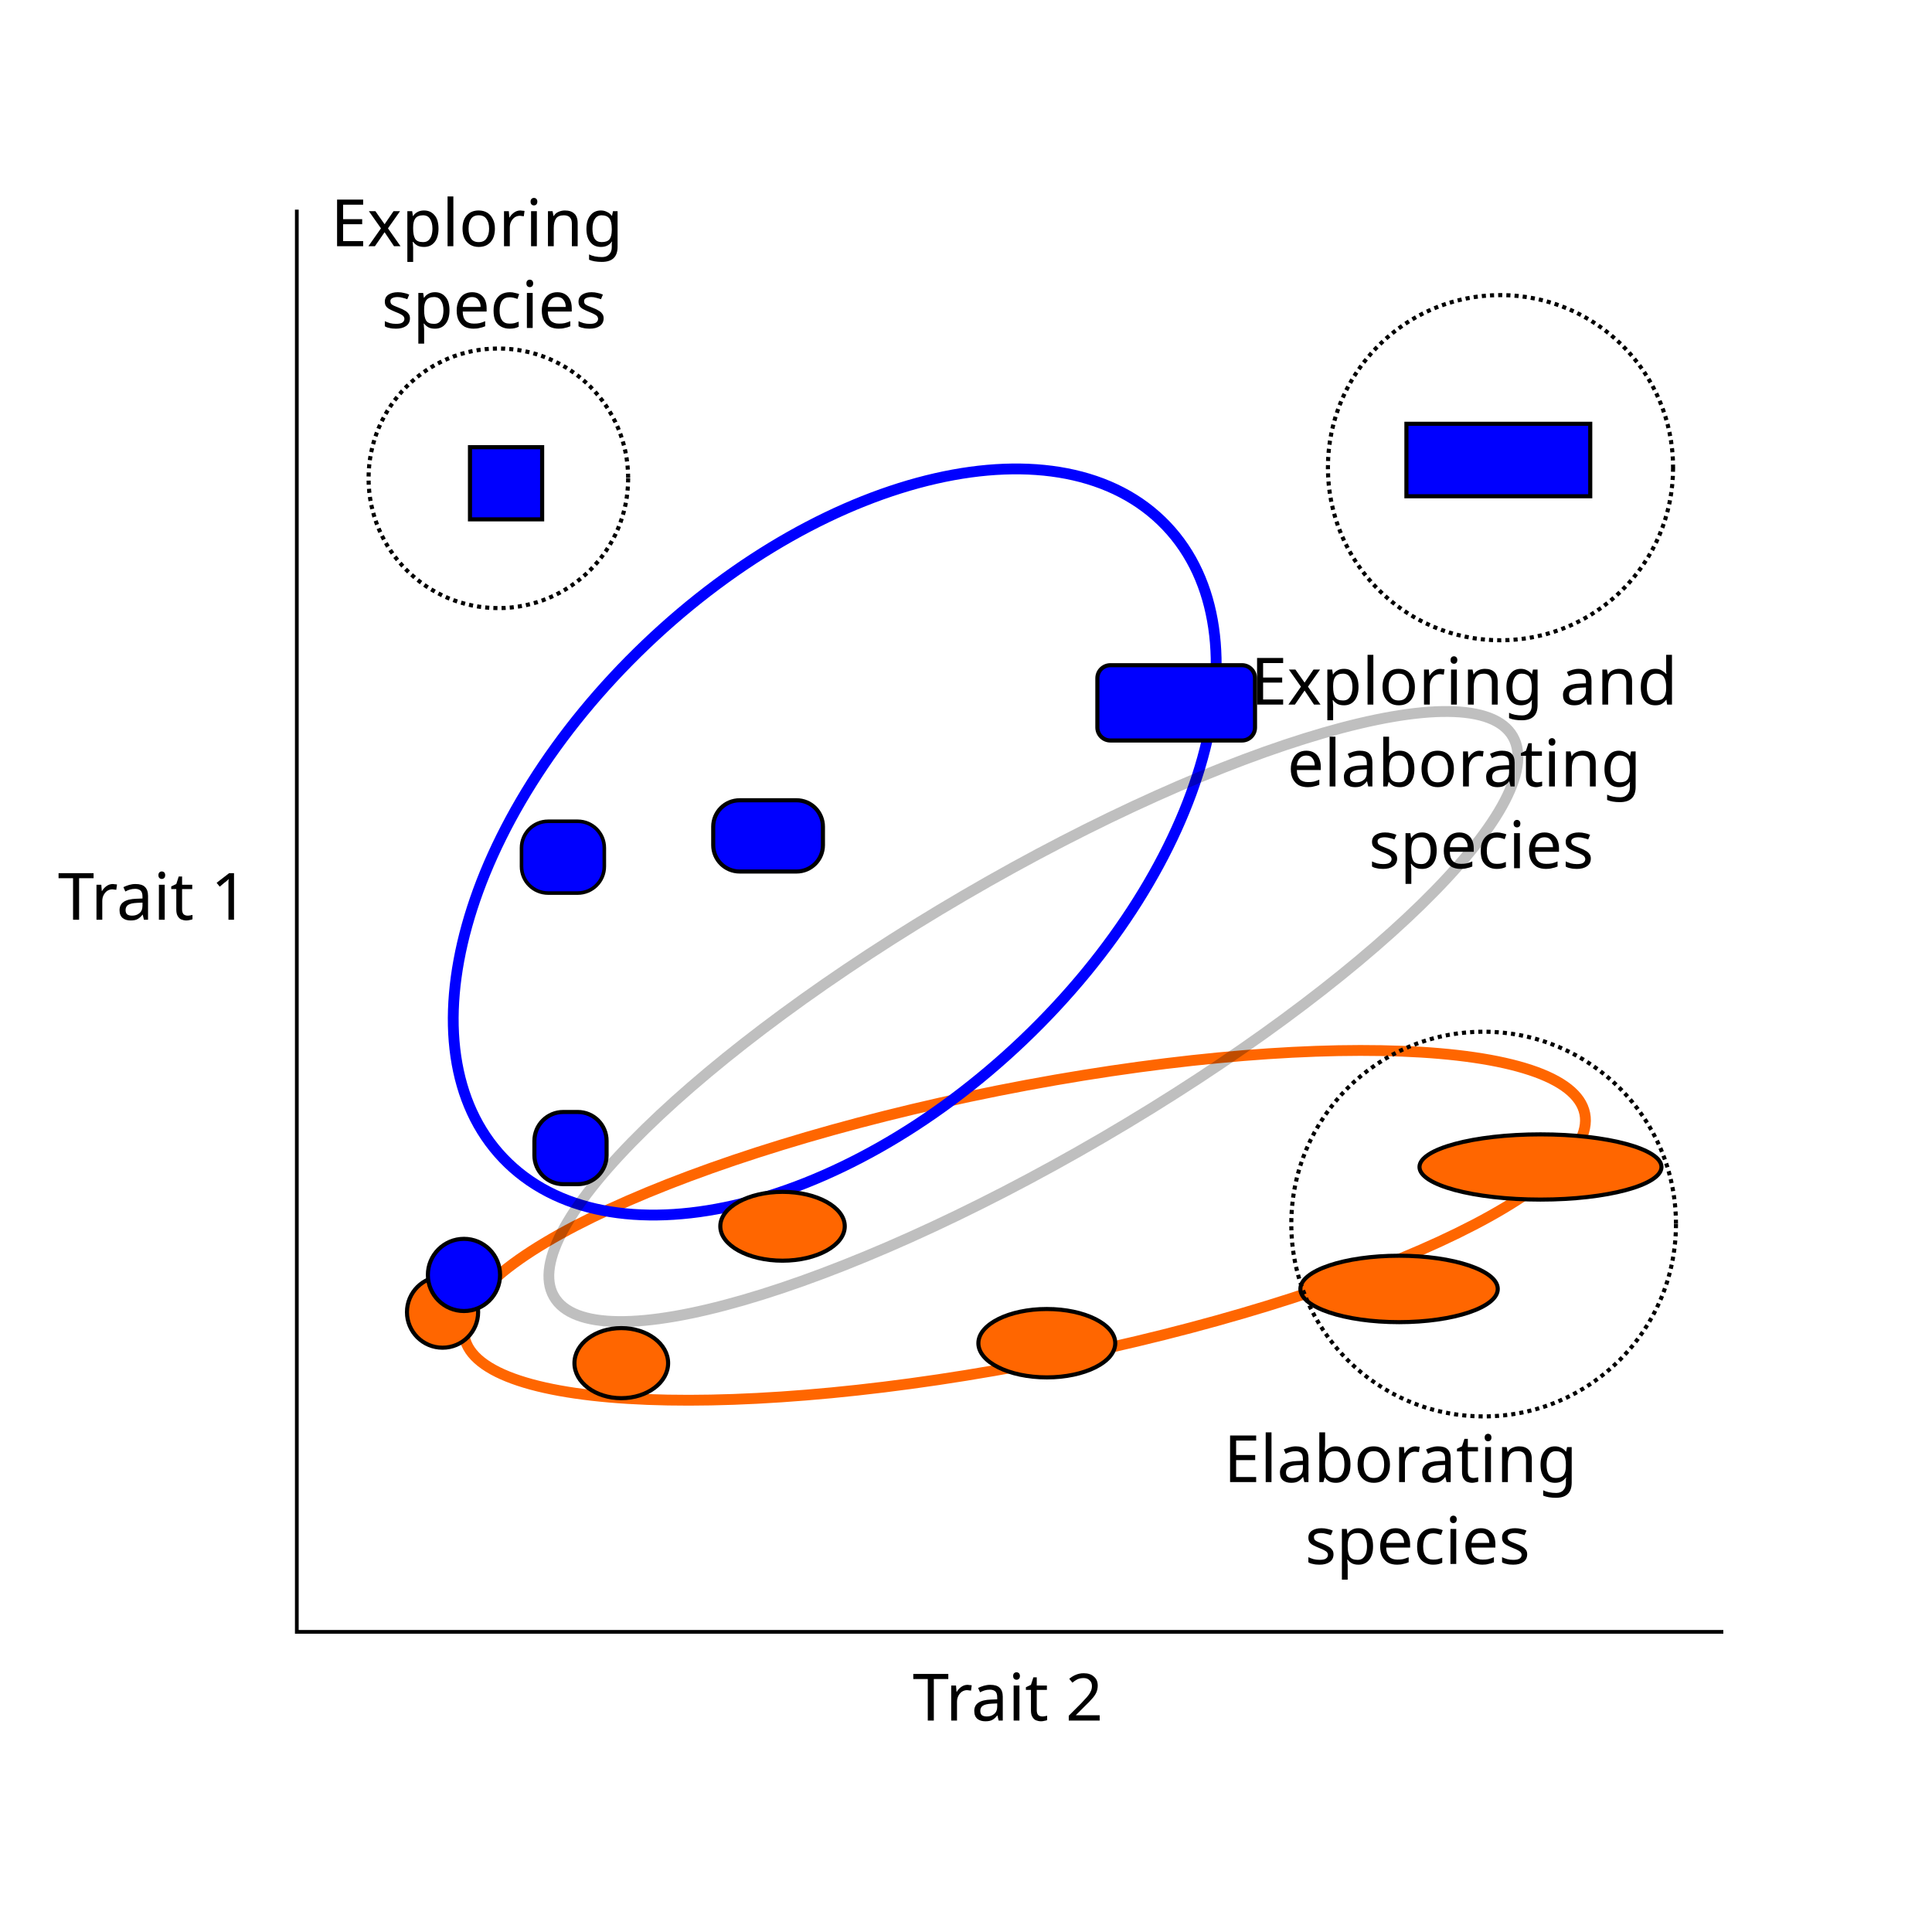
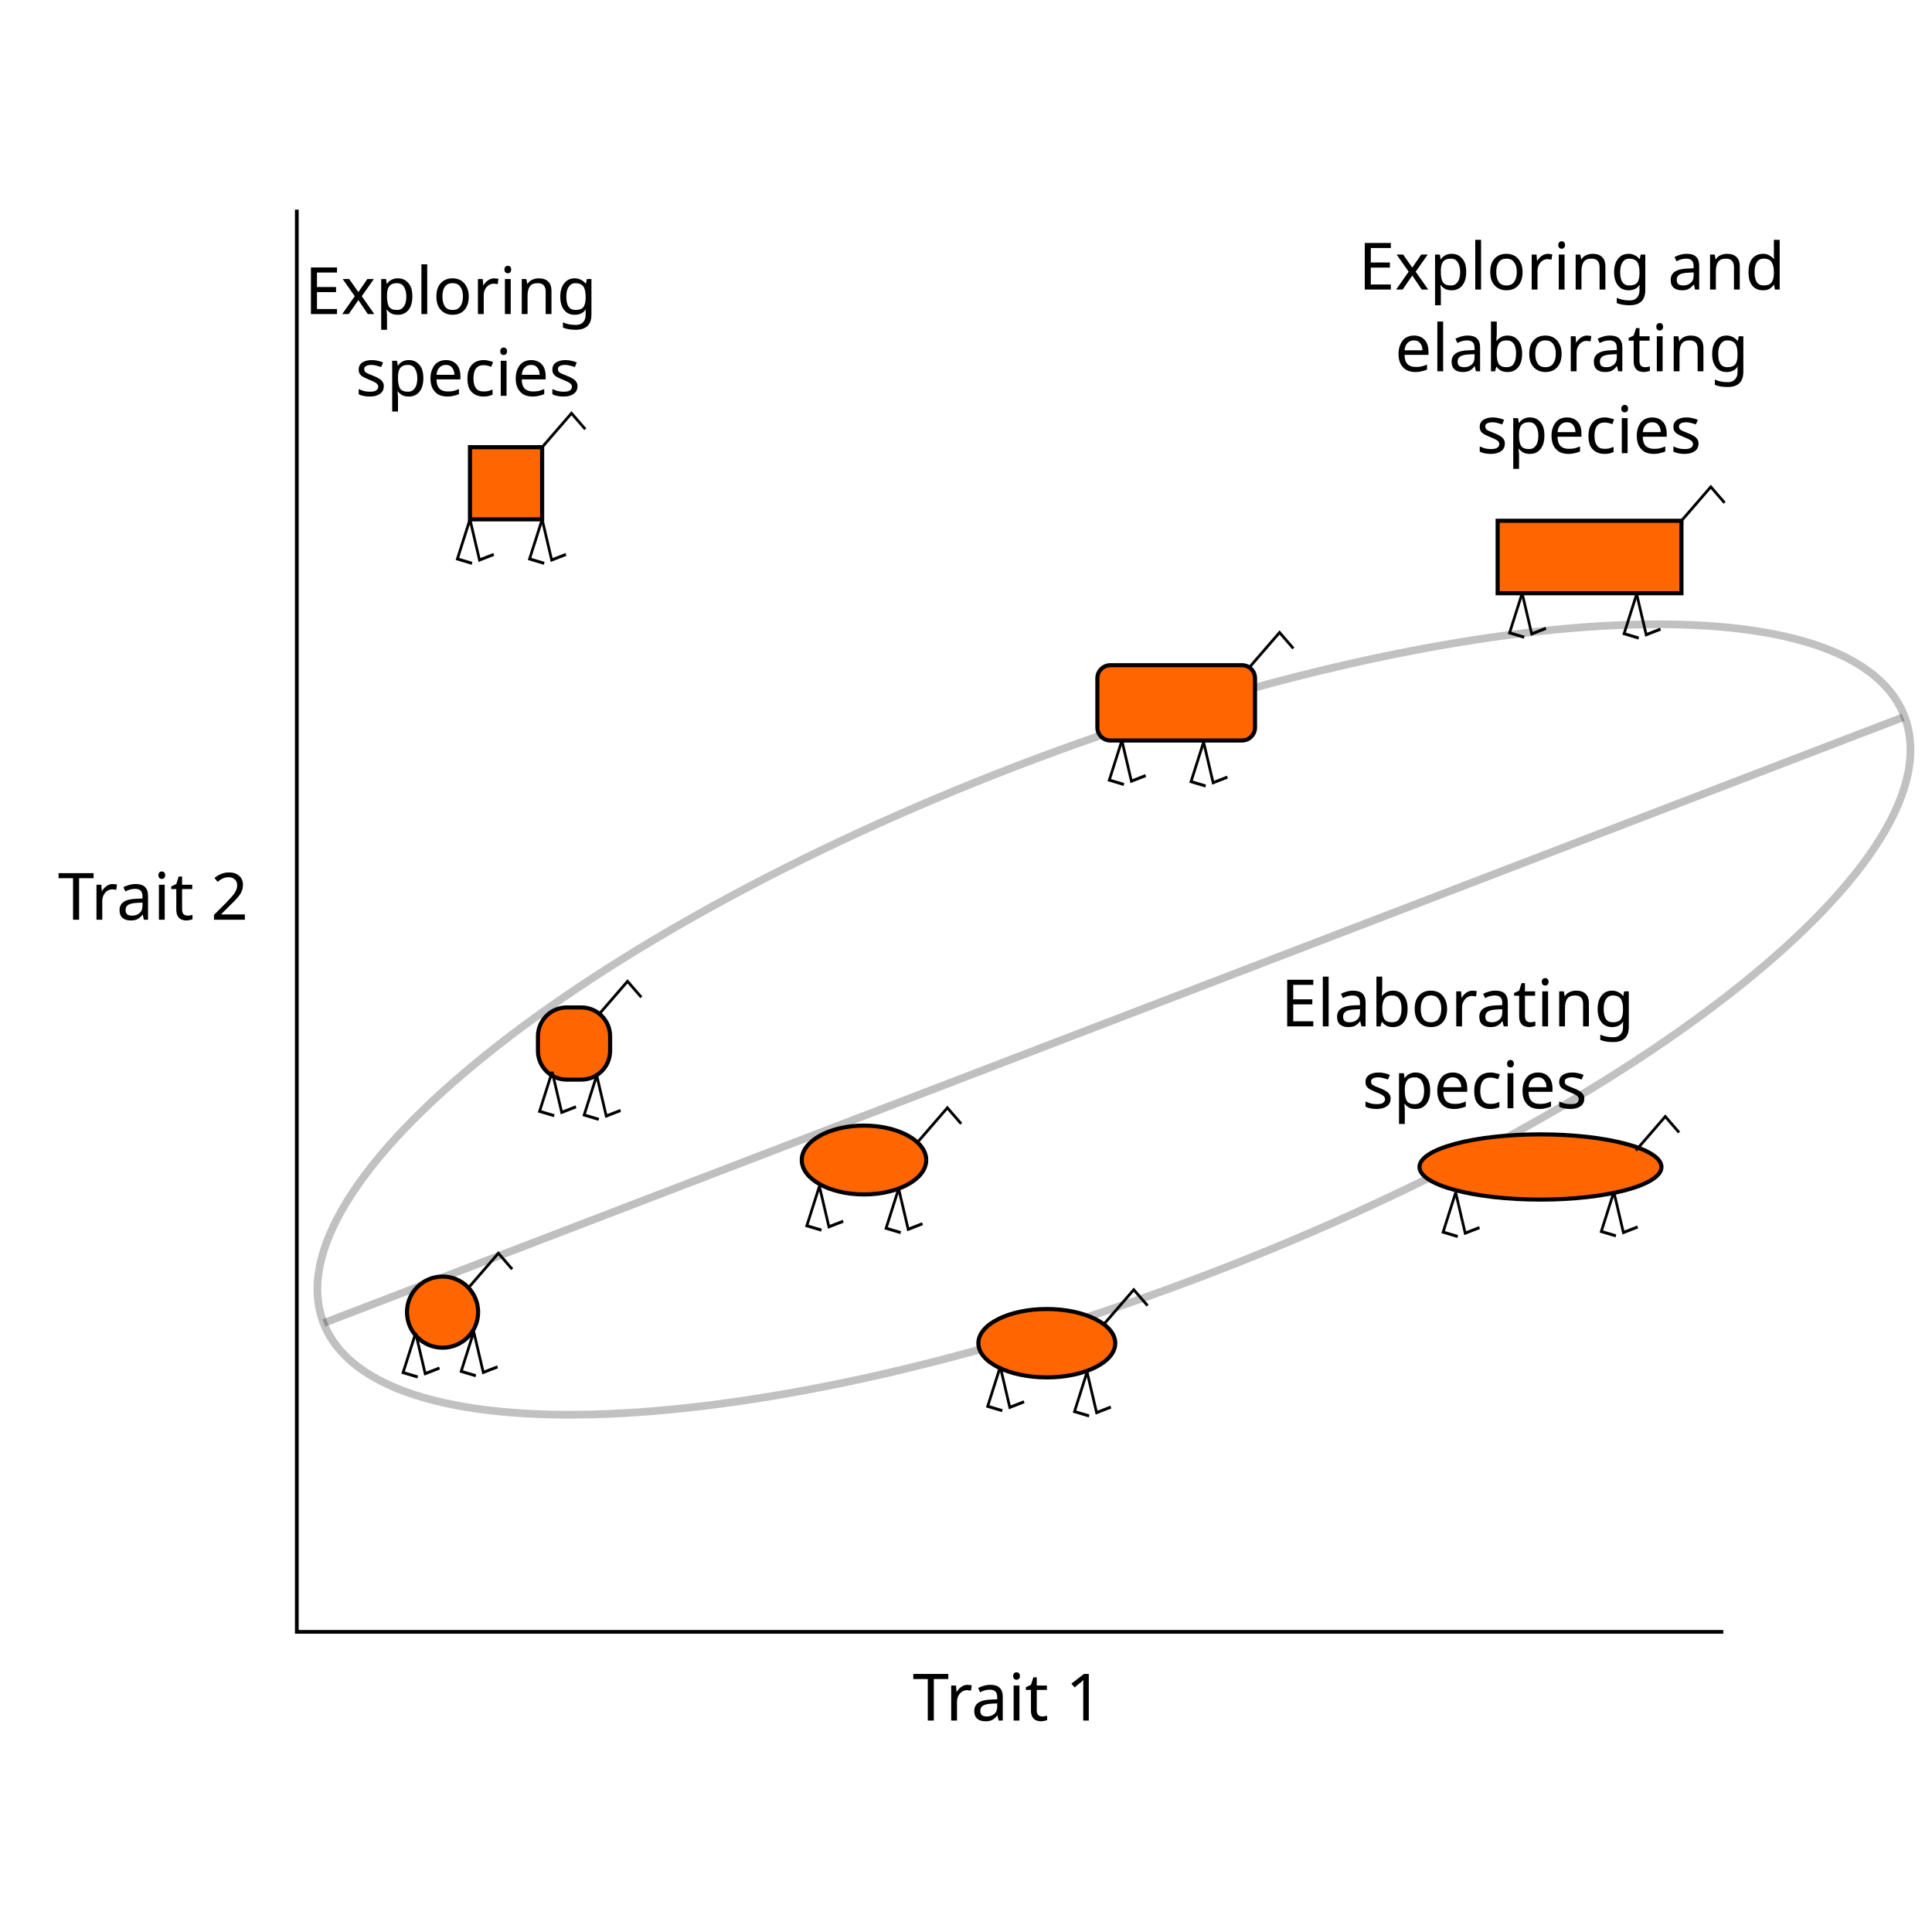
<svg xmlns="http://www.w3.org/2000/svg" width="125mm" height="125mm" viewBox="0 0 125 125" version="1.1" id="svg5">
  <defs id="defs2" />
  <g id="layer2" style="display:inline">
    <path style="fill:none;stroke:#000000;stroke-width:0.241px;stroke-linecap:butt;stroke-linejoin:miter;stroke-opacity:1" d="M 19.204,13.564 V 105.581 H 111.498" id="path19255-9" />
    <text xml:space="preserve" style="font-style:normal;font-weight:normal;font-size:4.233px;line-height:1.25;font-family:sans-serif;fill:#000000;fill-opacity:1;stroke:none;stroke-width:0.265" x="3.742" y="59.506" id="text21525-36">
-       <tspan id="tspan21523-0" style="font-size:4.233px;stroke-width:0.265" x="3.742" y="59.506">Trait 1</tspan>
+       <tspan id="tspan21523-0" style="font-size:4.233px;stroke-width:0.265" x="3.742" y="59.506">Trait 2</tspan>
+       <tspan style="font-size:4.233px;stroke-width:0.265" x="3.742" y="64.798" id="tspan5461" />
    </text>
    <text xml:space="preserve" style="font-style:normal;font-weight:normal;font-size:4.233px;line-height:1.25;font-family:sans-serif;fill:#000000;fill-opacity:1;stroke:none;stroke-width:0.265" x="59.042" y="111.322" id="text21525-3-6">
-       <tspan id="tspan21523-6-2" style="font-size:4.233px;stroke-width:0.265" x="59.042" y="111.322">Trait 2</tspan>
+       <tspan id="tspan21523-6-2" style="font-size:4.233px;stroke-width:0.265" x="59.042" y="111.322">Trait 1</tspan>
    </text>
  </g>
-   <g id="layer3">
-     <ellipse style="opacity:1;fill:none;stroke:#ff6600;stroke-width:0.7;stroke-miterlimit:4;stroke-dasharray:none;stroke-opacity:1" id="path26538" cx="49.514" cy="90.71" rx="36.957" ry="8.88" transform="rotate(-11.27401)" />
-     <ellipse style="opacity:1;fill:none;stroke:#0000ff;stroke-width:0.7;stroke-miterlimit:4;stroke-dasharray:none;stroke-opacity:1" id="path26932" cx="1.467" cy="76.696" rx="29.642" ry="17.687" transform="rotate(-43.65581)" />
-     <ellipse style="opacity:1;fill:none;stroke:#000000;stroke-width:0.7;stroke-miterlimit:4;stroke-dasharray:none;stroke-opacity:0.25" id="path27146" cx="25.443" cy="90.509" rx="35.921" ry="9.029" transform="matrix(0.8636541,-0.5040849,0.4959262,0.8683647,0,0)" />
+   <g id="layer3" style="display:inline">
+     <g id="g6967" style="stroke-width:0.5;stroke-miterlimit:4;stroke-dasharray:none" transform="rotate(-20.98492,52.10233,98.25278)">
+       <ellipse style="fill:none;fill-opacity:1;stroke:#000000;stroke-width:0.5;stroke-miterlimit:4;stroke-dasharray:none;stroke-dashoffset:0;stroke-opacity:0.246" id="path6279" cx="82.312" cy="75.255" rx="54.778" ry="17.566" />
+       <path style="fill:none;stroke:#000000;stroke-width:0.5;stroke-linecap:butt;stroke-linejoin:miter;stroke-miterlimit:4;stroke-dasharray:none;stroke-opacity:0.25" d="M 27.553,75.281 H 136.99" id="path6850" />
+     </g>
  </g>
-   <g id="layer1">
+   <g id="layer1" style="display:inline">
    <circle style="opacity:1;fill:#ff6600;stroke:#000000;stroke-width:0.265;stroke-miterlimit:4;stroke-dasharray:none;stroke-opacity:1" id="path24938" cx="28.633" cy="84.894" r="2.302" />
-     <ellipse style="fill:#ff6600;stroke:#000000;stroke-width:0.265;stroke-miterlimit:4;stroke-dasharray:none;stroke-opacity:1" id="path24938-7" cx="40.197" cy="88.195" rx="3.03" ry="2.267" />
-     <ellipse style="fill:#ff6600;stroke:#000000;stroke-width:0.265;stroke-miterlimit:4;stroke-dasharray:none;stroke-opacity:1" id="path24938-5" cx="50.63" cy="79.339" rx="4.026" ry="2.227" />
+     <ellipse style="fill:#ff6600;stroke:#000000;stroke-width:0.265;stroke-miterlimit:4;stroke-dasharray:none;stroke-opacity:1" id="path24938-5" cx="55.9" cy="75.053" rx="4.026" ry="2.227" />
    <ellipse style="fill:#ff6600;stroke:#000000;stroke-width:0.265;stroke-miterlimit:4;stroke-dasharray:none;stroke-opacity:1" id="path24938-3" cx="67.729" cy="86.905" rx="4.428" ry="2.212" />
-     <ellipse style="fill:#ff6600;stroke:#000000;stroke-width:0.265;stroke-miterlimit:4;stroke-dasharray:none;stroke-opacity:1" id="path24938-56" cx="90.52" cy="83.394" rx="6.385" ry="2.149" />
    <ellipse style="fill:#ff6600;stroke:#000000;stroke-width:0.265;stroke-miterlimit:4;stroke-dasharray:none;stroke-opacity:1" id="path24938-2" cx="99.669" cy="75.503" rx="7.828" ry="2.11" />
-     <rect style="opacity:1;fill:#0000ff;stroke:#000000;stroke-width:0.265;stroke-miterlimit:4;stroke-dasharray:none;stroke-opacity:1" id="rect25289" width="4.67" height="4.67" x="27.684" y="80.153" ry="2.335" />
-     <rect style="fill:#0000ff;stroke:#000000;stroke-width:0.265;stroke-miterlimit:4;stroke-dasharray:none;stroke-opacity:1" id="rect25289-6" width="4.67" height="4.67" x="30.407" y="28.932" ry="0" />
-     <rect style="fill:#0000ff;stroke:#000000;stroke-width:0.265;stroke-miterlimit:4;stroke-dasharray:none;stroke-opacity:1" id="rect25289-1" width="4.67" height="4.67" x="34.576" y="71.945" ry="1.866" />
-     <rect style="fill:#0000ff;stroke:#000000;stroke-width:0.265;stroke-miterlimit:4;stroke-dasharray:none;stroke-opacity:1" id="rect25289-2" width="7.099" height="4.61" x="46.145" y="51.777" ry="1.709" />
-     <rect style="fill:#0000ff;stroke:#000000;stroke-width:0.231;stroke-miterlimit:4;stroke-dasharray:none;stroke-opacity:1" id="rect25289-2-8" width="5.357" height="4.644" x="33.742" y="53.137" ry="1.722" />
-     <rect style="fill:#0000ff;stroke:#000000;stroke-width:0.265;stroke-miterlimit:4;stroke-dasharray:none;stroke-opacity:1" id="rect25289-7" width="10.201" height="4.872" x="70.999" y="43.038" ry="0.843" />
-     <rect style="fill:#0000ff;stroke:#000000;stroke-width:0.265;stroke-miterlimit:4;stroke-dasharray:none;stroke-opacity:1" id="rect25289-0" width="11.893" height="4.689" x="90.995" y="27.419" ry="0" />
+     <rect style="fill:#ff6600;stroke:#000000;stroke-width:0.265;stroke-miterlimit:4;stroke-dasharray:none;stroke-opacity:1" id="rect25289-6" height="4.67" x="30.407" y="28.932" ry="0" width="4.67" />
+     <rect style="fill:#ff6600;stroke:#000000;stroke-width:0.265;stroke-miterlimit:4;stroke-dasharray:none;stroke-opacity:1" id="rect25289-1" width="4.67" height="4.67" x="34.805" y="65.181" ry="1.866" />
+     <rect style="fill:#ff6600;stroke:#000000;stroke-width:0.265;stroke-miterlimit:4;stroke-dasharray:none;stroke-opacity:1" id="rect25289-7" width="10.201" height="4.872" x="70.999" y="43.038" ry="0.843" />
+     <rect style="fill:#ff6600;stroke:#000000;stroke-width:0.265;stroke-miterlimit:4;stroke-dasharray:none;stroke-opacity:1" id="rect25289-0" width="11.893" height="4.689" x="96.897" y="33.694" ry="0" />
+   </g>
+   <g id="layer6">
+     <g id="g1424" transform="matrix(0.6582399,0,0,0.7360485,4.591331,-0.9098526)" style="display:inline">
+       <path style="fill:none;stroke:#000000;stroke-width:0.265px;stroke-linecap:butt;stroke-linejoin:miter;stroke-opacity:1" d="m 39.219,46.887 -1.236,3.481 1.438,0.385" id="path1313" />
+       <path style="display:inline;fill:none;stroke:#000000;stroke-width:0.265px;stroke-linecap:butt;stroke-linejoin:miter;stroke-opacity:1" d="m 39.219,46.887 0.936,3.573 1.405,-0.49" id="path1313-3" />
+     </g>
+     <g id="g1424-3" transform="matrix(0.6582399,0,0,0.7360485,9.261331,-0.9098526)" style="display:inline">
+       <path style="fill:none;stroke:#000000;stroke-width:0.265px;stroke-linecap:butt;stroke-linejoin:miter;stroke-opacity:1" d="m 39.219,46.887 -1.236,3.481 1.438,0.385" id="path1313-5" />
+       <path style="display:inline;fill:none;stroke:#000000;stroke-width:0.265px;stroke-linecap:butt;stroke-linejoin:miter;stroke-opacity:1" d="m 39.219,46.887 0.936,3.573 1.405,-0.49" id="path1313-3-6" />
+     </g>
+     <g id="g1424-2" transform="matrix(0.6582399,0,0,0.7360485,46.77021,13.39873)" style="display:inline">
+       <path style="fill:none;stroke:#000000;stroke-width:0.265px;stroke-linecap:butt;stroke-linejoin:miter;stroke-opacity:1" d="m 39.219,46.887 -1.236,3.481 1.438,0.385" id="path1313-9" />
+       <path style="display:inline;fill:none;stroke:#000000;stroke-width:0.265px;stroke-linecap:butt;stroke-linejoin:miter;stroke-opacity:1" d="m 39.219,46.887 0.936,3.573 1.405,-0.49" id="path1313-3-1" />
+     </g>
+     <g id="g1424-27" transform="matrix(0.6582399,0,0,0.7360485,52.05739,13.49863)" style="display:inline">
+       <path style="fill:none;stroke:#000000;stroke-width:0.265px;stroke-linecap:butt;stroke-linejoin:miter;stroke-opacity:1" d="m 39.219,46.887 -1.236,3.481 1.438,0.385" id="path1313-0" />
+       <path style="display:inline;fill:none;stroke:#000000;stroke-width:0.265px;stroke-linecap:butt;stroke-linejoin:miter;stroke-opacity:1" d="m 39.219,46.887 0.936,3.573 1.405,-0.49" id="path1313-3-9" />
+     </g>
+     <g id="g1424-36" transform="matrix(0.6582399,0,0,0.7360485,9.909146,34.82904)" style="display:inline">
+       <path style="fill:none;stroke:#000000;stroke-width:0.265px;stroke-linecap:butt;stroke-linejoin:miter;stroke-opacity:1" d="m 39.219,46.887 -1.236,3.481 1.438,0.385" id="path1313-06" />
+       <path style="display:inline;fill:none;stroke:#000000;stroke-width:0.265px;stroke-linecap:butt;stroke-linejoin:miter;stroke-opacity:1" d="m 39.219,46.887 0.936,3.573 1.405,-0.49" id="path1313-3-2" />
+     </g>
+     <g id="g1424-6" transform="matrix(0.6582399,0,0,0.7360485,12.79302,35.06541)" style="display:inline">
+       <path style="fill:none;stroke:#000000;stroke-width:0.265px;stroke-linecap:butt;stroke-linejoin:miter;stroke-opacity:1" d="m 39.219,46.887 -1.236,3.481 1.438,0.385" id="path1313-1" />
+       <path style="display:inline;fill:none;stroke:#000000;stroke-width:0.265px;stroke-linecap:butt;stroke-linejoin:miter;stroke-opacity:1" d="m 39.219,46.887 0.936,3.573 1.405,-0.49" id="path1313-3-8" />
+     </g>
+     <g id="g1424-7" transform="matrix(0.6582399,0,0,0.7360485,1.078152,51.73293)" style="display:inline">
+       <path style="fill:none;stroke:#000000;stroke-width:0.265px;stroke-linecap:butt;stroke-linejoin:miter;stroke-opacity:1" d="m 39.219,46.887 -1.236,3.481 1.438,0.385" id="path1313-92" />
+       <path style="display:inline;fill:none;stroke:#000000;stroke-width:0.265px;stroke-linecap:butt;stroke-linejoin:miter;stroke-opacity:1" d="m 39.219,46.887 0.936,3.573 1.405,-0.49" id="path1313-3-0" />
+     </g>
+     <g id="g1424-23" transform="matrix(0.6582399,0,0,0.7360485,4.836883,51.65363)" style="display:inline">
+       <path style="fill:none;stroke:#000000;stroke-width:0.265px;stroke-linecap:butt;stroke-linejoin:miter;stroke-opacity:1" d="m 39.219,46.887 -1.236,3.481 1.438,0.385" id="path1313-7" />
+       <path style="display:inline;fill:none;stroke:#000000;stroke-width:0.265px;stroke-linecap:butt;stroke-linejoin:miter;stroke-opacity:1" d="m 39.219,46.887 0.936,3.573 1.405,-0.49" id="path1313-3-5" />
+     </g>
+     <g id="g1424-9" transform="matrix(0.6582399,0,0,0.7360485,27.19947,42.23276)" style="display:inline">
+       <path style="fill:none;stroke:#000000;stroke-width:0.265px;stroke-linecap:butt;stroke-linejoin:miter;stroke-opacity:1" d="m 39.219,46.887 -1.236,3.481 1.438,0.385" id="path1313-2" />
+       <path style="display:inline;fill:none;stroke:#000000;stroke-width:0.265px;stroke-linecap:butt;stroke-linejoin:miter;stroke-opacity:1" d="m 39.219,46.887 0.936,3.573 1.405,-0.49" id="path1313-3-28" />
+     </g>
+     <g id="g1424-97" transform="matrix(0.6582399,0,0,0.7360485,32.32757,42.3937)" style="display:inline">
+       <path style="fill:none;stroke:#000000;stroke-width:0.265px;stroke-linecap:butt;stroke-linejoin:miter;stroke-opacity:1" d="m 39.219,46.887 -1.236,3.481 1.438,0.385" id="path1313-36" />
+       <path style="display:inline;fill:none;stroke:#000000;stroke-width:0.265px;stroke-linecap:butt;stroke-linejoin:miter;stroke-opacity:1" d="m 39.219,46.887 0.936,3.573 1.405,-0.49" id="path1313-3-12" />
+     </g>
+     <g id="g1424-93" transform="matrix(0.6582399,0,0,0.7360485,38.90137,53.91486)" style="display:inline">
+       <path style="fill:none;stroke:#000000;stroke-width:0.265px;stroke-linecap:butt;stroke-linejoin:miter;stroke-opacity:1" d="m 39.219,46.887 -1.236,3.481 1.438,0.385" id="path1313-19" />
+       <path style="display:inline;fill:none;stroke:#000000;stroke-width:0.265px;stroke-linecap:butt;stroke-linejoin:miter;stroke-opacity:1" d="m 39.219,46.887 0.936,3.573 1.405,-0.49" id="path1313-3-4" />
+     </g>
+     <g id="g1424-78" transform="matrix(0.6582399,0,0,0.7360485,44.51725,54.2551)" style="display:inline">
+       <path style="fill:none;stroke:#000000;stroke-width:0.265px;stroke-linecap:butt;stroke-linejoin:miter;stroke-opacity:1" d="m 39.219,46.887 -1.236,3.481 1.438,0.385" id="path1313-4" />
+       <path style="display:inline;fill:none;stroke:#000000;stroke-width:0.265px;stroke-linecap:butt;stroke-linejoin:miter;stroke-opacity:1" d="m 39.219,46.887 0.936,3.573 1.405,-0.49" id="path1313-3-50" />
+     </g>
+     <g id="g1424-361" transform="matrix(0.6582399,0,0,0.7360485,68.36682,42.64437)" style="display:inline">
+       <path style="fill:none;stroke:#000000;stroke-width:0.265px;stroke-linecap:butt;stroke-linejoin:miter;stroke-opacity:1" d="m 39.219,46.887 -1.236,3.481 1.438,0.385" id="path1313-063" />
+       <path style="display:inline;fill:none;stroke:#000000;stroke-width:0.265px;stroke-linecap:butt;stroke-linejoin:miter;stroke-opacity:1" d="m 39.219,46.887 0.936,3.573 1.405,-0.49" id="path1313-3-20" />
+     </g>
+     <g id="g1424-61" transform="matrix(0.6582399,0,0,0.7360485,78.60139,42.6033)" style="display:inline">
+       <path style="fill:none;stroke:#000000;stroke-width:0.265px;stroke-linecap:butt;stroke-linejoin:miter;stroke-opacity:1" d="m 39.219,46.887 -1.236,3.481 1.438,0.385" id="path1313-55" />
+       <path style="display:inline;fill:none;stroke:#000000;stroke-width:0.265px;stroke-linecap:butt;stroke-linejoin:miter;stroke-opacity:1" d="m 39.219,46.887 0.936,3.573 1.405,-0.49" id="path1313-3-47" />
+     </g>
+     <g id="g1424-65" transform="matrix(0.6582399,0,0,0.7360485,72.66823,3.871737)" style="display:inline">
+       <path style="fill:none;stroke:#000000;stroke-width:0.265px;stroke-linecap:butt;stroke-linejoin:miter;stroke-opacity:1" d="m 39.219,46.887 -1.236,3.481 1.438,0.385" id="path1313-6" />
+       <path style="display:inline;fill:none;stroke:#000000;stroke-width:0.265px;stroke-linecap:butt;stroke-linejoin:miter;stroke-opacity:1" d="m 39.219,46.887 0.936,3.573 1.405,-0.49" id="path1313-3-93" />
+     </g>
+     <g id="g1424-74" transform="matrix(0.6582399,0,0,0.7360485,80.07679,3.925288)" style="display:inline">
+       <path style="fill:none;stroke:#000000;stroke-width:0.265px;stroke-linecap:butt;stroke-linejoin:miter;stroke-opacity:1" d="m 39.219,46.887 -1.236,3.481 1.438,0.385" id="path1313-52" />
+       <path style="display:inline;fill:none;stroke:#000000;stroke-width:0.265px;stroke-linecap:butt;stroke-linejoin:miter;stroke-opacity:1" d="m 39.219,46.887 0.936,3.573 1.405,-0.49" id="path1313-3-54" />
+     </g>
+     <path style="fill:none;stroke:#000000;stroke-width:0.18px;stroke-linecap:butt;stroke-linejoin:miter;stroke-opacity:1" d="m 35.077,28.932 1.899,-2.194 0.893,1.032" id="path2451" />
+     <path style="fill:none;stroke:#000000;stroke-width:0.18px;stroke-linecap:butt;stroke-linejoin:miter;stroke-opacity:1" d="m 38.702,65.685 1.899,-2.194 0.893,1.032" id="path2451-4" />
+     <path style="fill:none;stroke:#000000;stroke-width:0.18px;stroke-linecap:butt;stroke-linejoin:miter;stroke-opacity:1" d="m 30.346,83.278 1.899,-2.194 0.893,1.032" id="path2451-3" />
+     <path style="fill:none;stroke:#000000;stroke-width:0.18px;stroke-linecap:butt;stroke-linejoin:miter;stroke-opacity:1" d="m 59.395,73.869 1.899,-2.194 0.893,1.032" id="path2451-0" />
+     <path style="fill:none;stroke:#000000;stroke-width:0.18px;stroke-linecap:butt;stroke-linejoin:miter;stroke-opacity:1" d="m 71.455,85.638 1.899,-2.194 0.893,1.032" id="path2451-7" />
+     <path style="fill:none;stroke:#000000;stroke-width:0.18px;stroke-linecap:butt;stroke-linejoin:miter;stroke-opacity:1" d="m 80.888,43.116 1.899,-2.194 0.893,1.032" id="path2451-8" />
+     <path style="fill:none;stroke:#000000;stroke-width:0.18px;stroke-linecap:butt;stroke-linejoin:miter;stroke-opacity:1" d="m 105.844,74.433 1.899,-2.194 0.893,1.032" id="path2451-6" />
+     <path style="fill:none;stroke:#000000;stroke-width:0.18px;stroke-linecap:butt;stroke-linejoin:miter;stroke-opacity:1" d="m 108.789,33.694 1.899,-2.194 0.893,1.032" id="path2451-88" />
+   </g>
+   <g id="layer5" style="display:none">
+     <path style="fill:#ff6600;fill-opacity:1;stroke:none;stroke-width:1;stroke-miterlimit:4;stroke-dasharray:none;stroke-dashoffset:0;stroke-opacity:1" id="path1080" d="m 106.027,347.964 -17.562,0.176 -0.176,-17.562 17.562,-0.176 z" transform="matrix(0.2645833,0,0,0.2645833,-0.5039744,0)" />
+     <path style="display:inline;fill:#ff6600;fill-opacity:1;stroke:none;stroke-width:1;stroke-miterlimit:4;stroke-dasharray:none;stroke-dashoffset:0;stroke-opacity:1" id="path1080-3-6" transform="matrix(0.2645833,0,0,0.2645833,7.178241,-57.59034)" d="m 106.027,347.964 -11.963,3.335 -8.869,-8.693 3.094,-12.028 11.963,-3.335 8.869,8.693 z" />
+     <path style="display:inline;fill:#ff6600;fill-opacity:1;stroke:none;stroke-width:0.472;stroke-miterlimit:4;stroke-dasharray:none;stroke-dashoffset:0;stroke-opacity:1" id="path1080-35" transform="matrix(1.188965,0,0,0.2645833,-30.28749,-10.79377)" d="m 106.027,347.964 -17.562,0.176 -0.176,-17.562 17.562,-0.176 z" />
+     <path style="display:inline;fill:#ff6600;fill-opacity:1;stroke:none;stroke-width:0.78;stroke-miterlimit:4;stroke-dasharray:none;stroke-dashoffset:0;stroke-opacity:1" id="path1080-3-62" transform="matrix(0.420692,-0.1117139,0.06790612,0.2557207,-9.251288,-2.999911)" d="m 106.027,347.964 -14.396,2.429 -6.758,-12.941 10.219,-10.427 13.074,6.497 z" />
+     <path style="display:inline;fill:#ff6600;fill-opacity:1;stroke:none;stroke-width:0.569;stroke-miterlimit:4;stroke-dasharray:none;stroke-dashoffset:0;stroke-opacity:1" id="path1080-3-9" transform="matrix(0.7771339,0.2555862,-0.08609638,0.2617841,49.97106,-56.36209)" d="m 106.027,347.964 -14.396,2.429 -6.758,-12.941 10.219,-10.427 13.074,6.497 z" />
+     <path style="display:inline;fill:#ff6600;fill-opacity:1;stroke:none;stroke-width:0.791;stroke-miterlimit:4;stroke-dasharray:none;stroke-dashoffset:0;stroke-opacity:1" id="path1080-3-6-1" transform="matrix(0.4224371,0,0,0.2645833,18.84964,-37.22203)" d="m 106.027,347.964 -11.963,3.335 -8.869,-8.693 3.094,-12.028 11.963,-3.335 8.869,8.693 z" />
+     <path style="display:inline;fill:#ff6600;fill-opacity:1;stroke:none;stroke-width:0.541;stroke-miterlimit:4;stroke-dasharray:none;stroke-dashoffset:0;stroke-opacity:1" id="path1080-3-6-2" transform="matrix(0.9024866,0,0,0.2645833,21.26364,-55.09402)" d="m 106.027,347.964 -11.963,3.335 -8.869,-8.693 3.094,-12.028 11.963,-3.335 8.869,8.693 z" />
  </g>
  <g id="layer4">
-     <circle style="opacity:1;fill:none;stroke:#000000;stroke-width:0.265;stroke-miterlimit:4;stroke-dasharray:0.265, 0.265;stroke-dashoffset:0;stroke-opacity:1" id="path27607" cx="95.991" cy="79.197" r="12.444" />
-     <circle style="fill:none;stroke:#000000;stroke-width:0.265;stroke-miterlimit:4;stroke-dasharray:0.265, 0.265;stroke-dashoffset:0;stroke-opacity:1" id="path27607-2" cx="32.244" cy="30.947" r="8.398" />
-     <circle style="fill:none;stroke:#000000;stroke-width:0.265;stroke-miterlimit:4;stroke-dasharray:0.265, 0.265;stroke-dashoffset:0;stroke-opacity:1" id="path27607-0" cx="97.082" cy="30.259" r="11.166" />
-     <text xml:space="preserve" style="font-style:normal;font-weight:normal;font-size:4.233px;line-height:1.25;font-family:sans-serif;fill:#000000;fill-opacity:1;stroke:none;stroke-width:0.265" x="94.464" y="95.892" id="text29739">
-       <tspan id="tspan29737" style="font-size:4.233px;text-align:center;text-anchor:middle;stroke-width:0.265" x="94.464" y="95.892">Elaborating</tspan>
-       <tspan style="font-size:4.233px;text-align:center;text-anchor:middle;stroke-width:0.265" x="94.464" y="101.184" id="tspan29741">species</tspan>
+     <text xml:space="preserve" style="font-style:normal;font-weight:normal;font-size:4.233px;line-height:1.25;font-family:sans-serif;fill:#000000;fill-opacity:1;stroke:none;stroke-width:0.265" x="98.159" y="66.408" id="text29739">
+       <tspan id="tspan29737" style="font-size:4.233px;text-align:center;text-anchor:middle;stroke-width:0.265" x="98.159" y="66.408">Elaborating</tspan>
+       <tspan style="font-size:4.233px;text-align:center;text-anchor:middle;stroke-width:0.265" x="98.159" y="71.7" id="tspan29741">species</tspan>
    </text>
-     <text xml:space="preserve" style="font-style:normal;font-weight:normal;font-size:4.233px;line-height:1.25;font-family:sans-serif;fill:#000000;fill-opacity:1;stroke:none;stroke-width:0.265" x="34.709" y="15.93" id="text29739-2">
-       <tspan id="tspan29737-3" style="font-size:4.233px;text-align:center;text-anchor:middle;stroke-width:0.265" x="34.709" y="15.93">Exploring</tspan>
-       <tspan style="font-size:4.233px;text-align:center;text-anchor:middle;stroke-width:0.265" x="34.709" y="21.221" id="tspan29741-7">species</tspan>
+     <text xml:space="preserve" style="font-style:normal;font-weight:normal;font-size:4.233px;line-height:1.25;font-family:sans-serif;fill:#000000;fill-opacity:1;stroke:none;stroke-width:0.265" x="33.019" y="20.32" id="text29739-2">
+       <tspan id="tspan29737-3" style="font-size:4.233px;text-align:center;text-anchor:middle;stroke-width:0.265" x="33.019" y="20.32">Exploring</tspan>
+       <tspan style="font-size:4.233px;text-align:center;text-anchor:middle;stroke-width:0.265" x="33.019" y="25.612" id="tspan29741-7">species</tspan>
    </text>
-     <text xml:space="preserve" style="font-style:normal;font-weight:normal;font-size:4.233px;line-height:1.25;font-family:sans-serif;fill:#000000;fill-opacity:1;stroke:none;stroke-width:0.265" x="98.582" y="45.588" id="text29739-2-5">
-       <tspan style="font-size:4.233px;text-align:center;text-anchor:middle;stroke-width:0.265" x="98.582" y="45.588" id="tspan31735">Exploring and</tspan>
-       <tspan style="font-size:4.233px;text-align:center;text-anchor:middle;stroke-width:0.265" x="98.582" y="50.88" id="tspan31739">elaborating</tspan>
-       <tspan style="font-size:4.233px;text-align:center;text-anchor:middle;stroke-width:0.265" x="98.582" y="56.172" id="tspan29741-7-2">species</tspan>
+     <text xml:space="preserve" style="font-style:normal;font-weight:normal;font-size:4.233px;line-height:1.25;font-family:sans-serif;fill:#000000;fill-opacity:1;stroke:none;stroke-width:0.265" x="105.55" y="18.735" id="text29739-2-5">
+       <tspan style="font-size:4.233px;text-align:center;text-anchor:middle;stroke-width:0.265" x="105.55" y="18.735" id="tspan31735">Exploring and</tspan>
+       <tspan style="font-size:4.233px;text-align:center;text-anchor:middle;stroke-width:0.265" x="105.55" y="24.027" id="tspan31739">elaborating</tspan>
+       <tspan style="font-size:4.233px;text-align:center;text-anchor:middle;stroke-width:0.265" x="105.55" y="29.318" id="tspan29741-7-2">species</tspan>
    </text>
  </g>
</svg>
